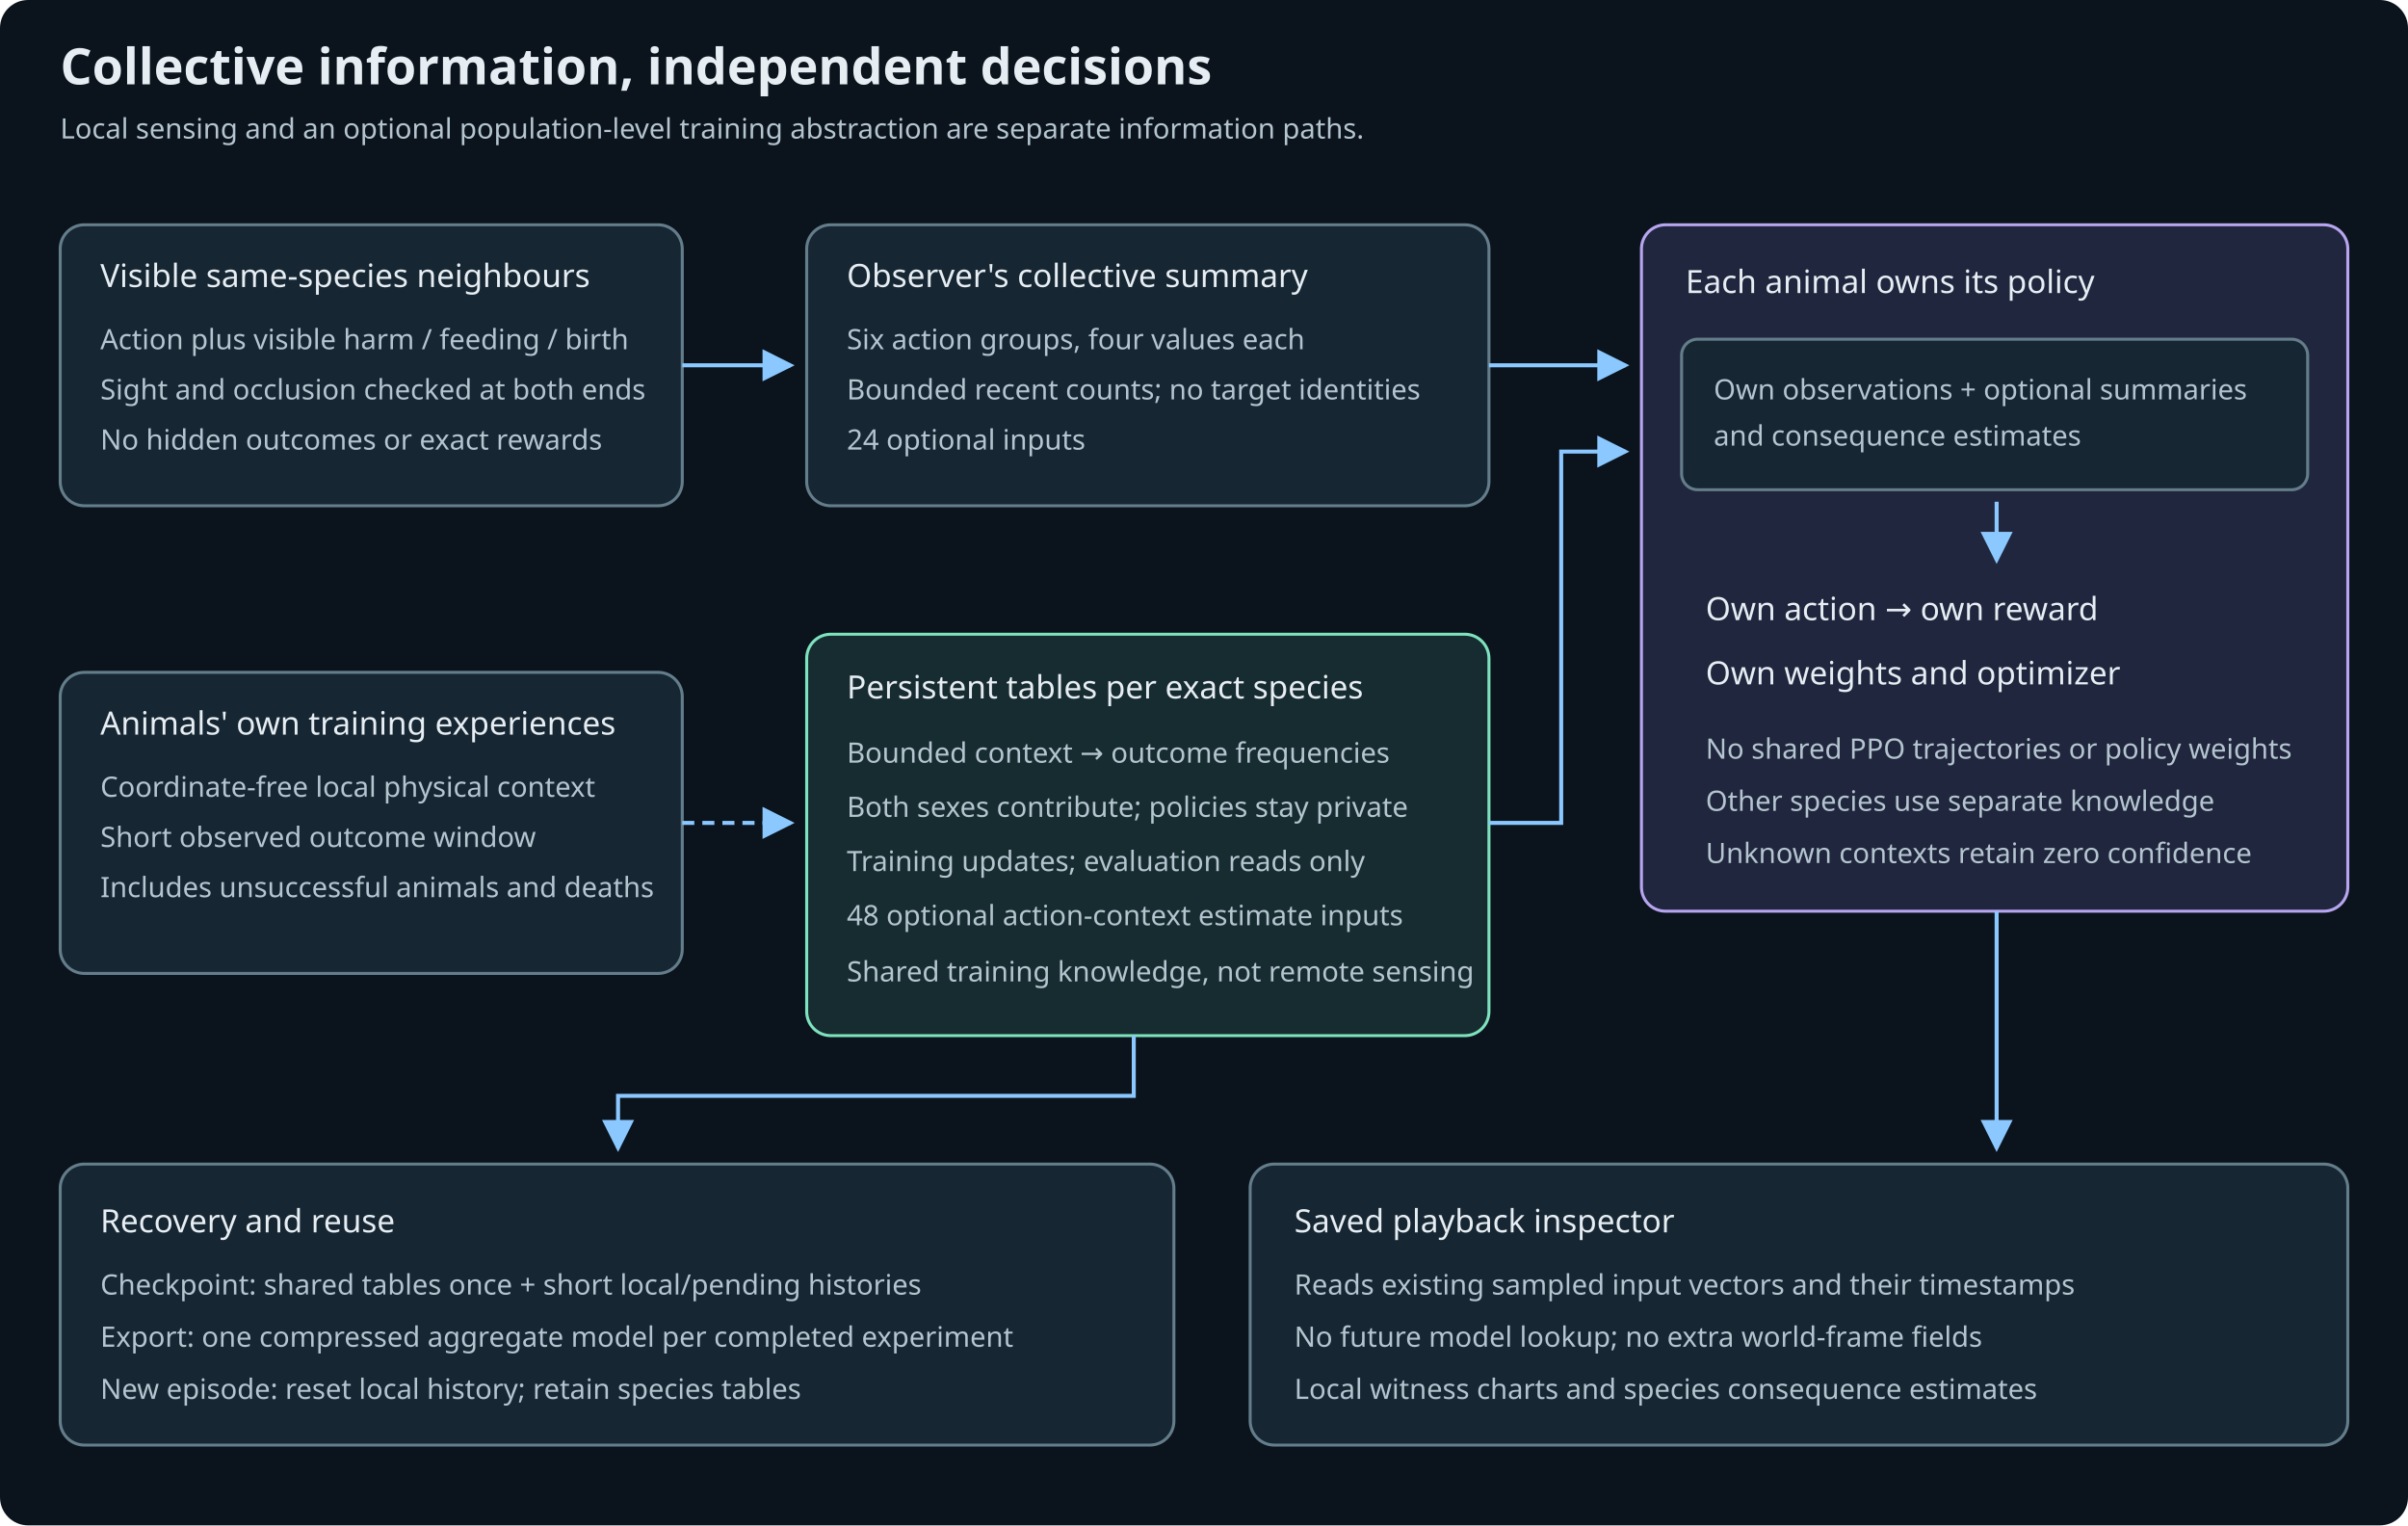
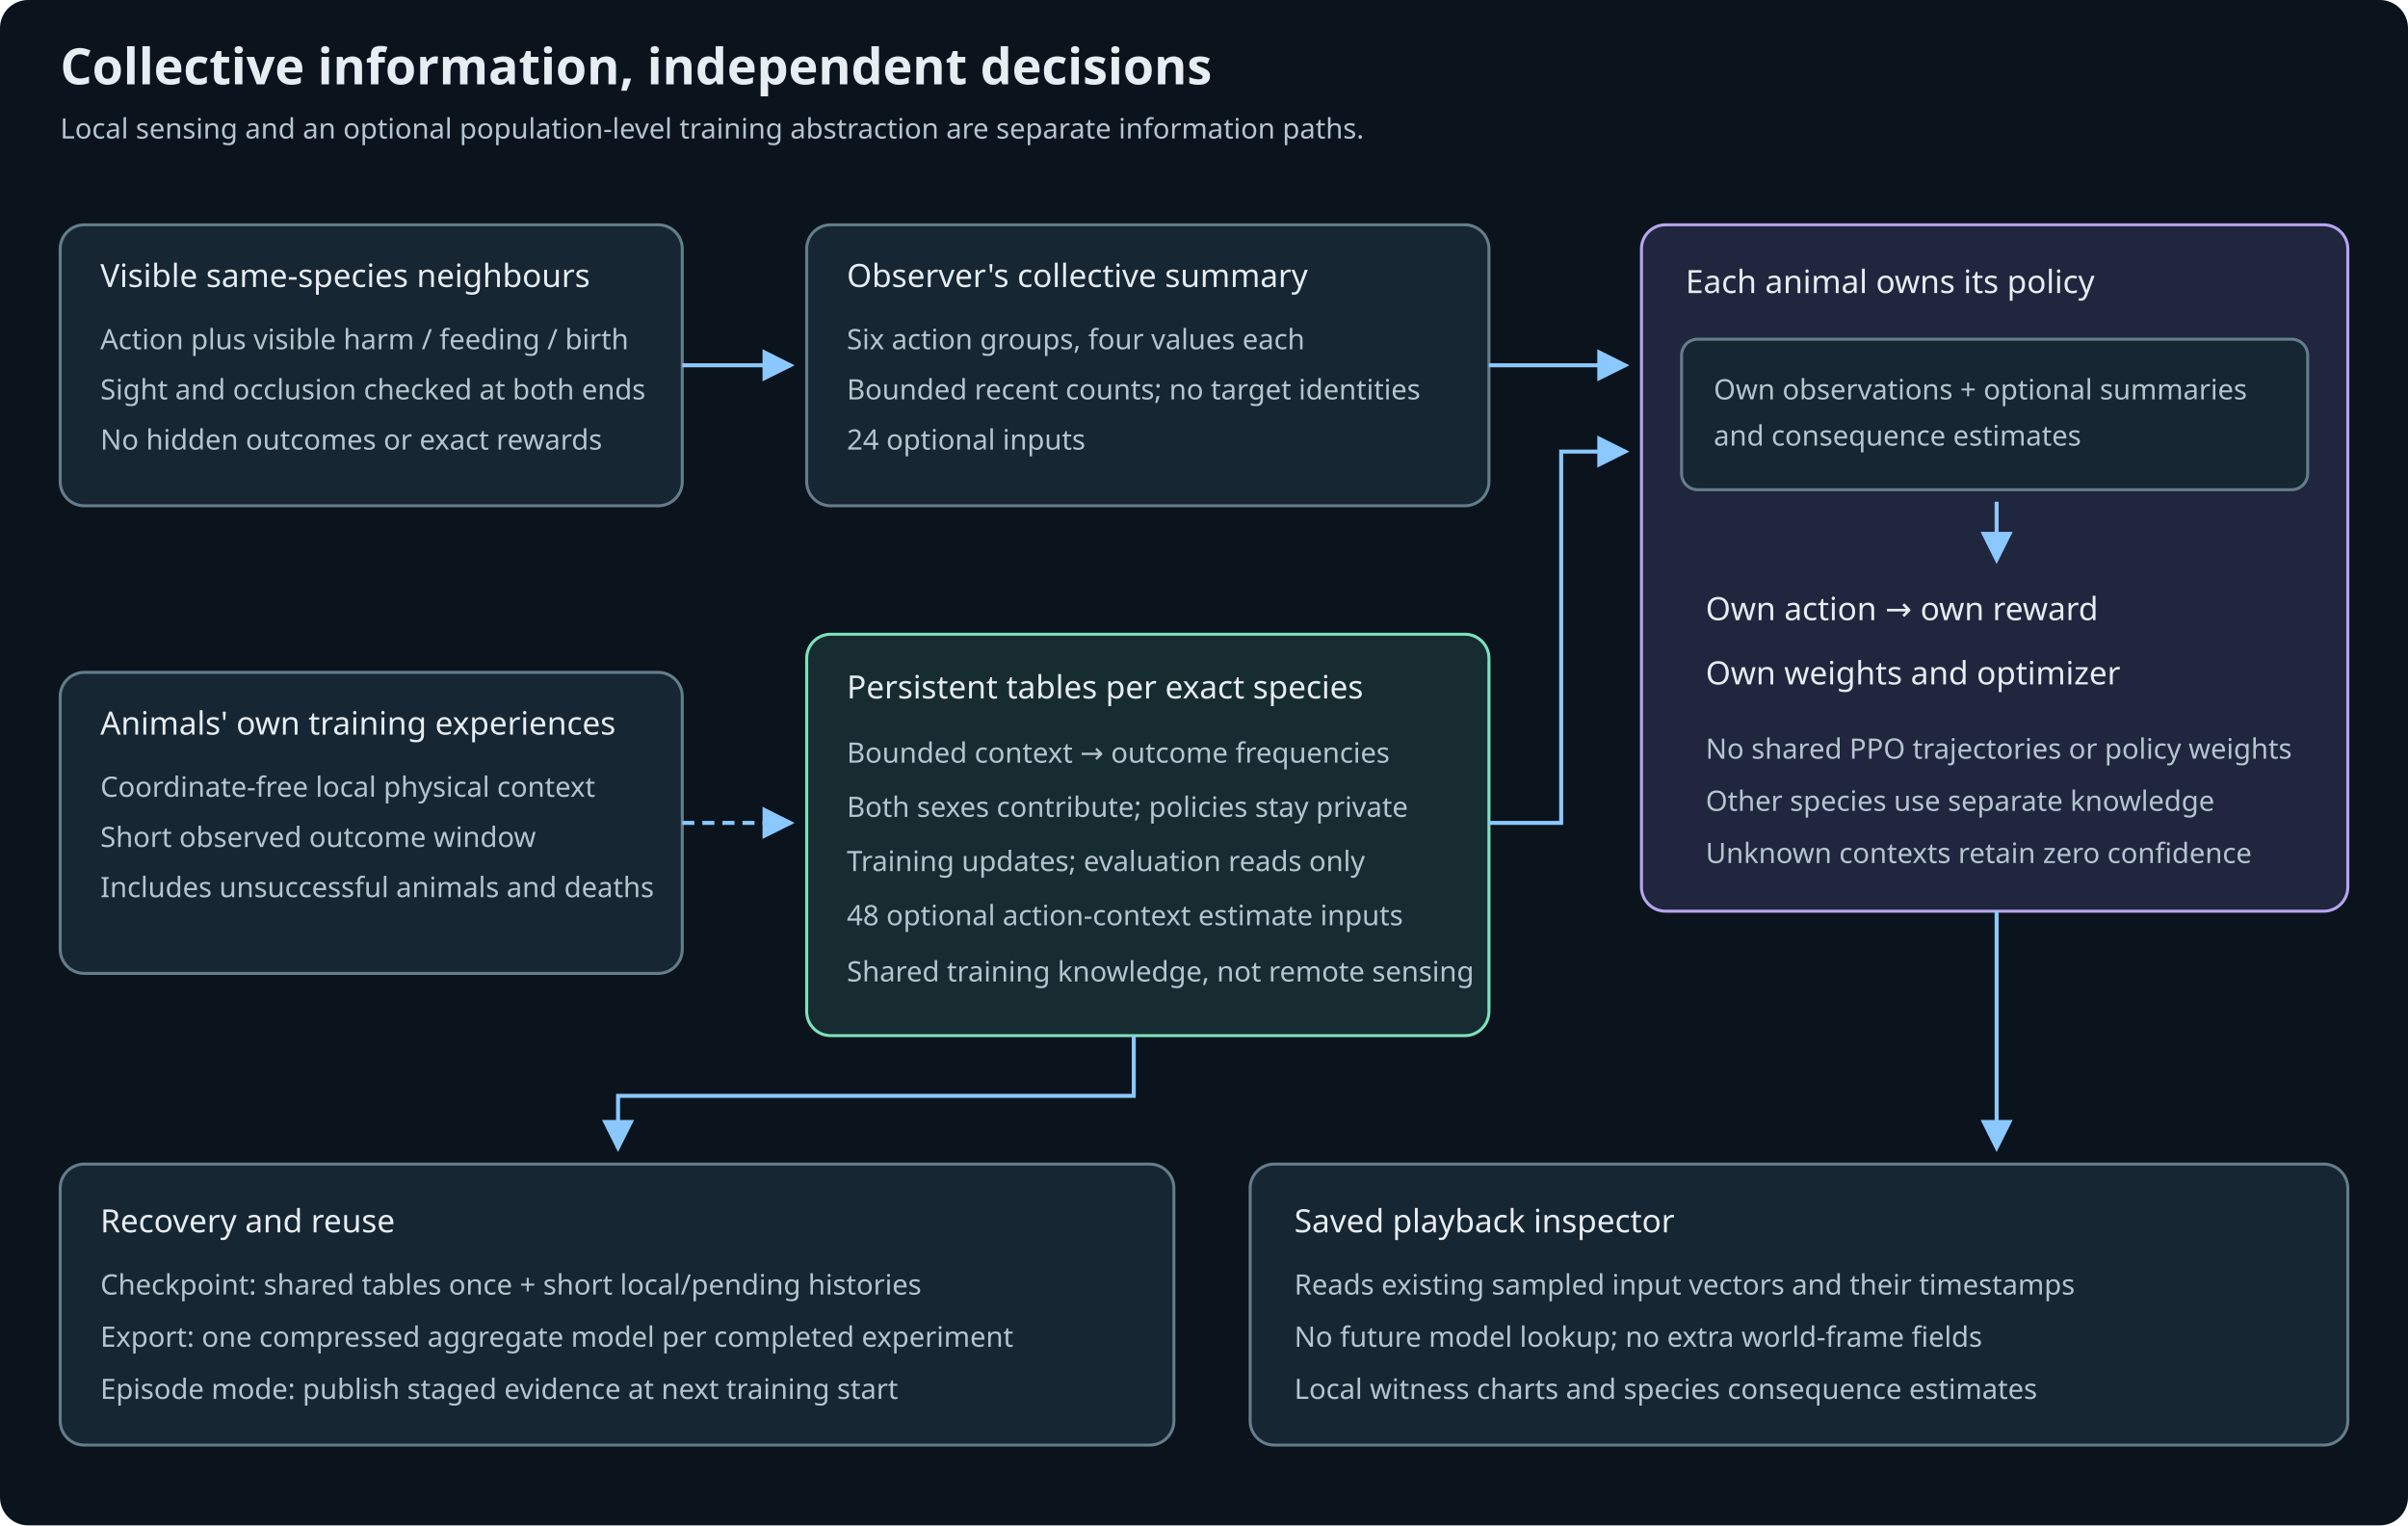
<svg xmlns="http://www.w3.org/2000/svg" width="1200" height="760" viewBox="0 0 1200 760" role="img" aria-labelledby="title desc">
  <style>
svg{--figure-bg:#0b131c;--figure-panel:#162632;--figure-line:#647d8b;--figure-shared:#172c30;--figure-green:#7de2bd;--figure-policy:#20263d;--figure-purple:#b7a5ef;--figure-ink:#e6edf3;--figure-muted:#b4c5d0;--figure-blue:#8ac8ff;}
@media(prefers-color-scheme: light){svg{--figure-bg:#f1f5fa;--figure-panel:#fff;--figure-line:#607786;--figure-shared:#e1f1e8;--figure-green:#236d50;--figure-policy:#eeebf8;--figure-purple:#77609a;--figure-ink:#1c3543;--figure-muted:#496170;--figure-blue:#225c8a;}}
.bg{fill:var(--figure-bg,#0b131c)}.box{fill:var(--figure-panel,#162632);stroke:var(--figure-line,#647d8b);stroke-width:1.5}.shared{fill:var(--figure-shared,#172c30);stroke:var(--figure-green,#7de2bd);stroke-width:1.5}.policy{fill:var(--figure-policy,#20263d);stroke:var(--figure-purple,#b7a5ef);stroke-width:1.5}.label{fill:var(--figure-ink,#e6edf3);font:16px system-ui,sans-serif}.small{fill:var(--figure-muted,#b4c5d0);font:14px system-ui,sans-serif}.heading{fill:var(--figure-ink,#e6edf3);font:600 25px system-ui,sans-serif}.edge{fill:none;stroke:var(--figure-blue,#8ac8ff);stroke-width:2;marker-end:url(#arrow)}.dash{stroke-dasharray:6 4}.arrow{fill:var(--figure-blue,#8ac8ff)}
</style>
  <defs>
    <marker id="arrow" markerWidth="8" markerHeight="8" refX="7" refY="4" orient="auto">
      <path class="arrow" d="M0 0L8 4L0 8Z" />
    </marker>
  </defs>
  <rect class="bg" width="1200" height="760" rx="14" />
  <text class="heading" x="30" y="42">Collective information, independent decisions</text>
  <text class="small" x="30" y="69">Local sensing and an optional population-level training abstraction are separate information paths.</text>
  <rect class="box" x="30" y="112" width="310" height="140" rx="12" />
  <text class="label" x="50" y="143">Visible same-species neighbours</text>
  <text class="small" x="50" y="174">Action plus visible harm / feeding / birth</text>
  <text class="small" x="50" y="199">Sight and occlusion checked at both ends</text>
  <text class="small" x="50" y="224">No hidden outcomes or exact rewards</text>
  <rect class="box" x="402" y="112" width="340" height="140" rx="12" />
  <text class="label" x="422" y="143">Observer's collective summary</text>
  <text class="small" x="422" y="174">Six action groups, four values each</text>
  <text class="small" x="422" y="199">Bounded recent counts; no target identities</text>
  <text class="small" x="422" y="224">24 optional inputs</text>
  <path class="edge" d="M340 182H394" />
  <rect class="policy" x="818" y="112" width="352" height="342" rx="12" />
  <text class="label" x="840" y="146">Each animal owns its policy</text>
  <rect class="box" x="838" y="169" width="312" height="75" rx="8" />
  <text class="small" x="854" y="199">Own observations + optional summaries</text>
  <text class="small" x="854" y="222">and consequence estimates</text>
  <path class="edge" d="M742 182H810" />
  <path class="edge" d="M995 250V279" />
  <text class="label" x="850" y="309">Own action → own reward</text>
  <text class="label" x="850" y="341">Own weights and optimizer</text>
  <text class="small" x="850" y="378">No shared PPO trajectories or policy weights</text>
  <text class="small" x="850" y="404">Other species use separate knowledge</text>
  <text class="small" x="850" y="430">Unknown contexts retain zero confidence</text>
  <rect class="box" x="30" y="335" width="310" height="150" rx="12" />
  <text class="label" x="50" y="366">Animals' own training experiences</text>
  <text class="small" x="50" y="397">Coordinate-free local physical context</text>
  <text class="small" x="50" y="422">Short observed outcome window</text>
  <text class="small" x="50" y="447">Includes unsuccessful animals and deaths</text>
  <rect class="shared" x="402" y="316" width="340" height="200" rx="12" />
  <text class="label" x="422" y="348">Persistent tables per exact species</text>
  <text class="small" x="422" y="380">Bounded context → outcome frequencies</text>
  <text class="small" x="422" y="407">Both sexes contribute; policies stay private</text>
  <text class="small" x="422" y="434">Training updates; evaluation reads only</text>
  <text class="small" x="422" y="461">48 optional action-context estimate inputs</text>
  <text class="small" x="422" y="489">Shared training knowledge, not remote sensing</text>
  <path class="edge dash" d="M340 410H394" />
  <path class="edge" d="M742 410H778V225H810" />
  <rect class="box" x="30" y="580" width="555" height="140" rx="12" />
  <text class="label" x="50" y="614">Recovery and reuse</text>
  <text class="small" x="50" y="645">Checkpoint: shared tables once + short local/pending histories</text>
  <text class="small" x="50" y="671">Export: one compressed aggregate model per completed experiment</text>
-   <text class="small" x="50" y="697">New episode: reset local history; retain species tables</text>
+   <text class="small" x="50" y="697">Episode mode: publish staged evidence at next training start</text>
  <path class="edge" d="M565 516V546H308V572" />
  <rect class="box" x="623" y="580" width="547" height="140" rx="12" />
  <text class="label" x="645" y="614">Saved playback inspector</text>
  <text class="small" x="645" y="645">Reads existing sampled input vectors and their timestamps</text>
  <text class="small" x="645" y="671">No future model lookup; no extra world-frame fields</text>
  <text class="small" x="645" y="697">Local witness charts and species consequence estimates</text>
  <path class="edge" d="M995 454V572" />
</svg>
